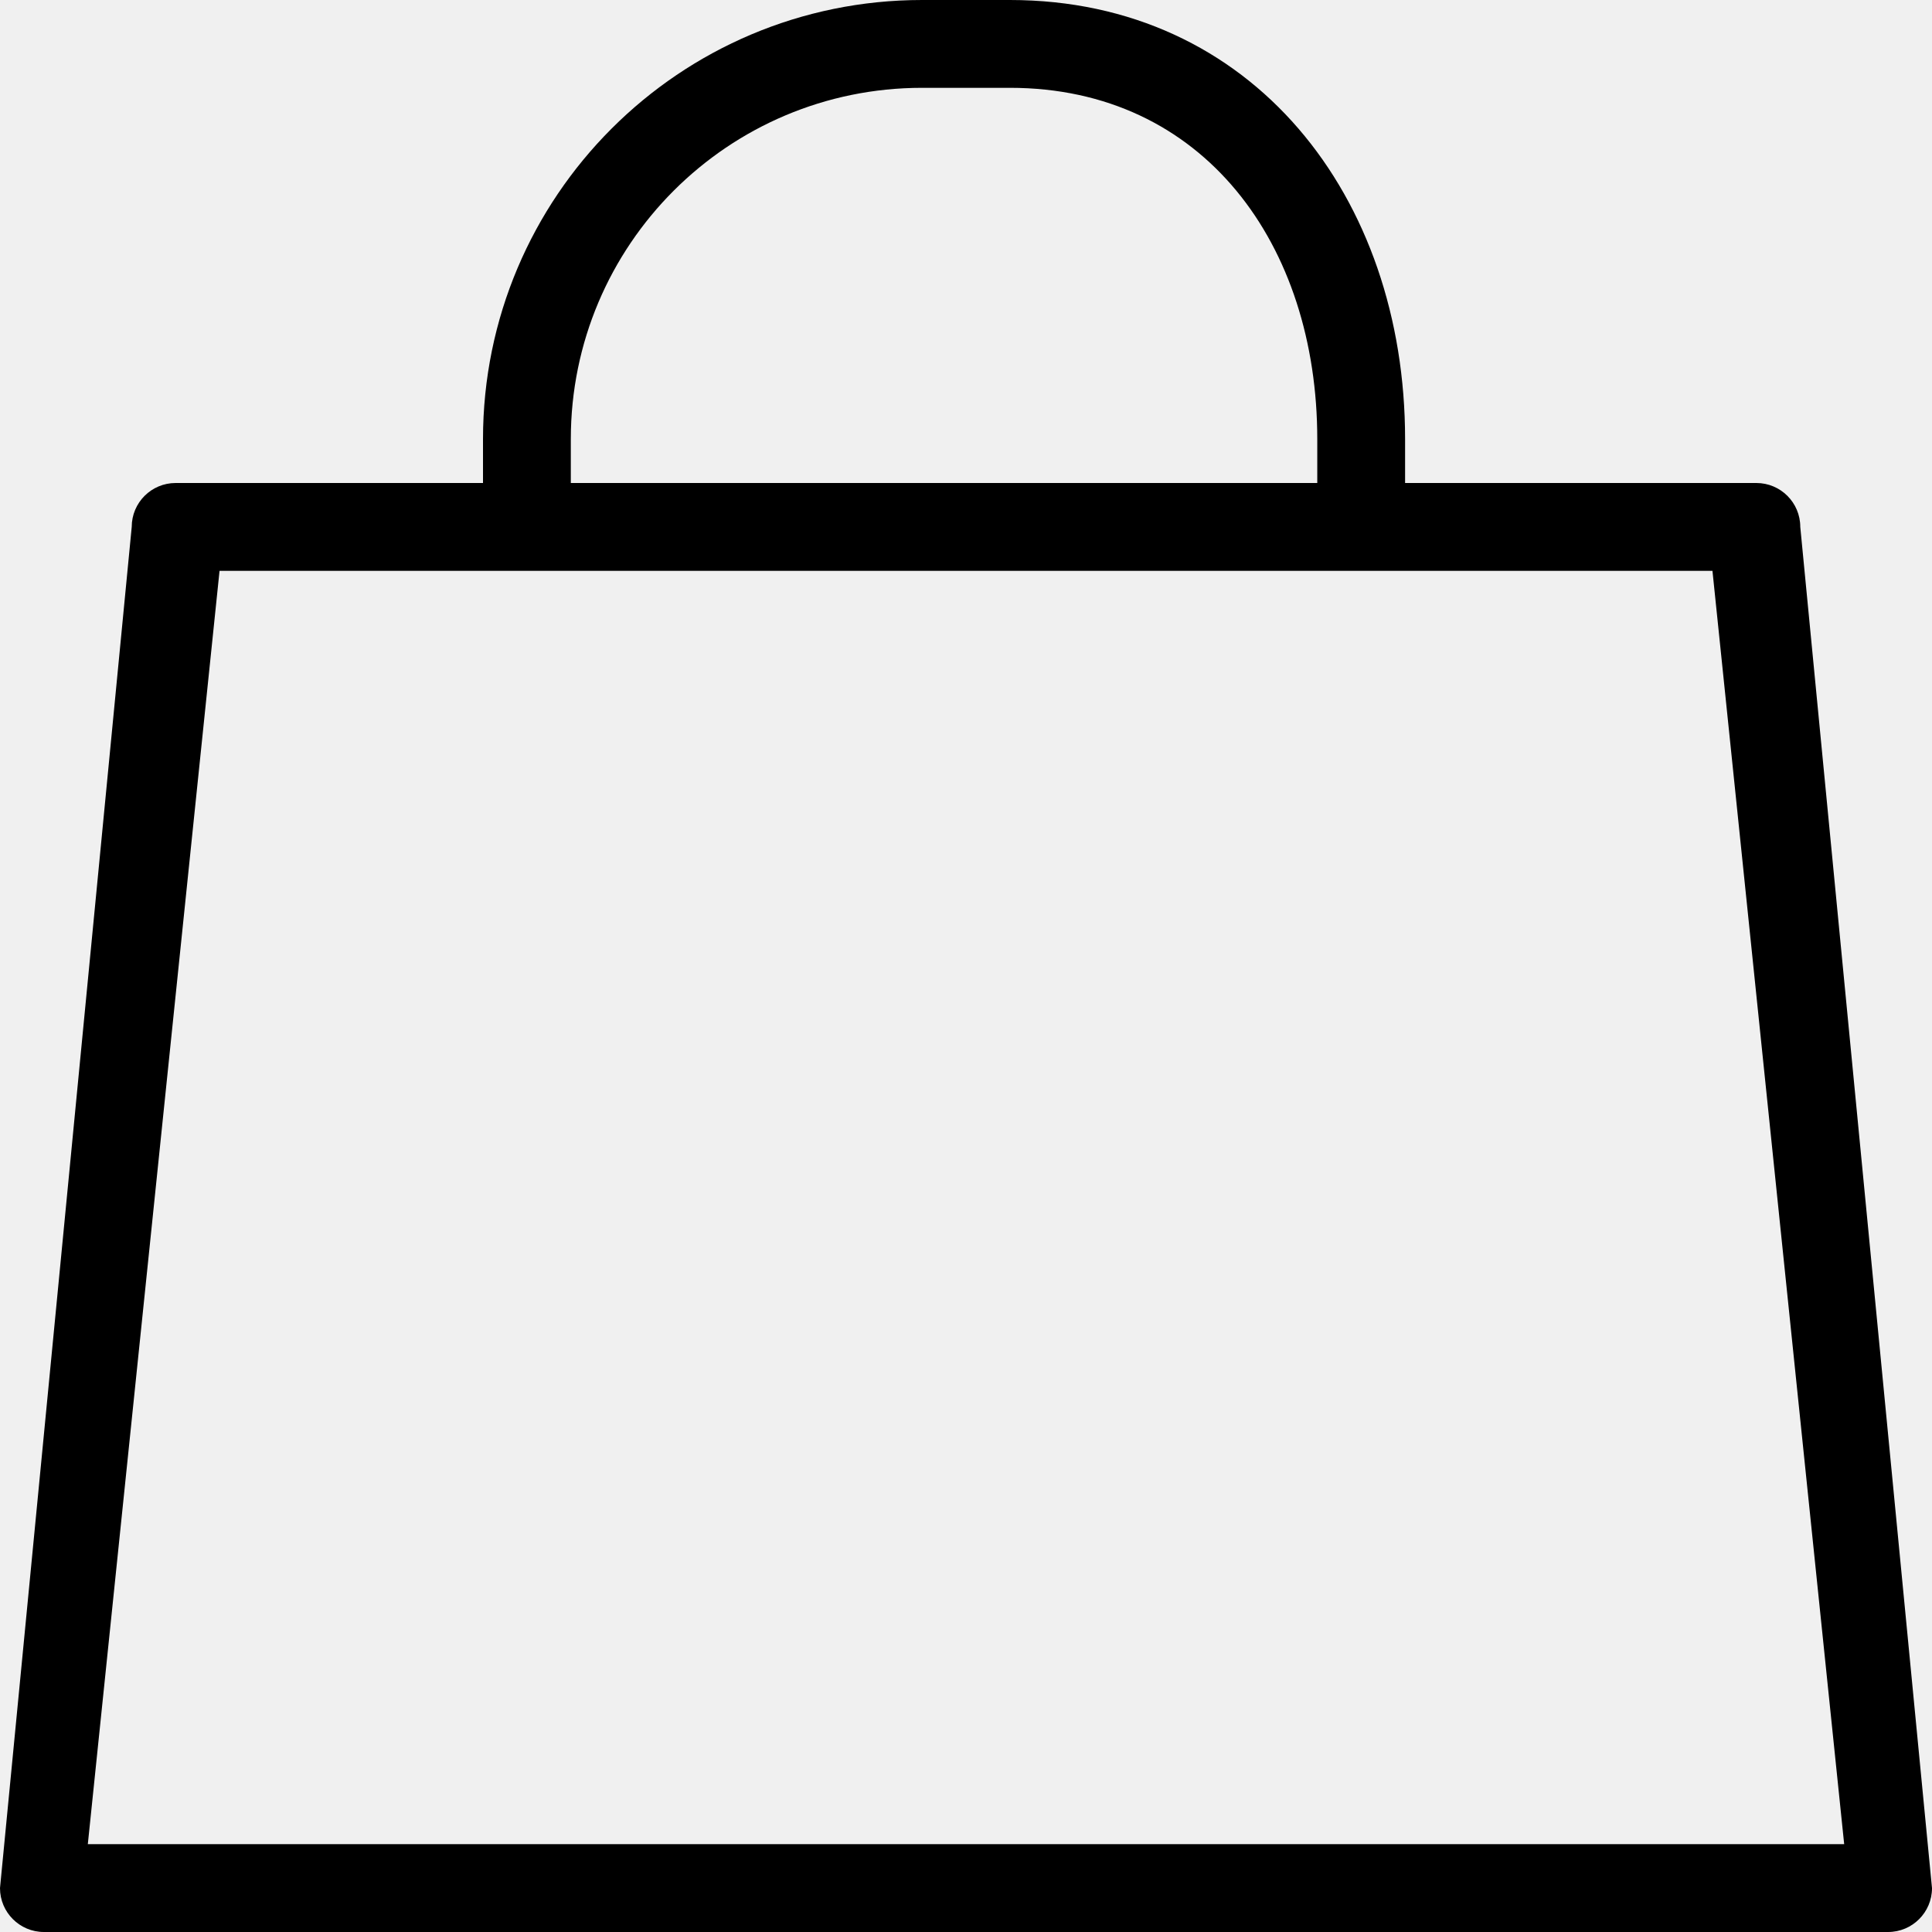
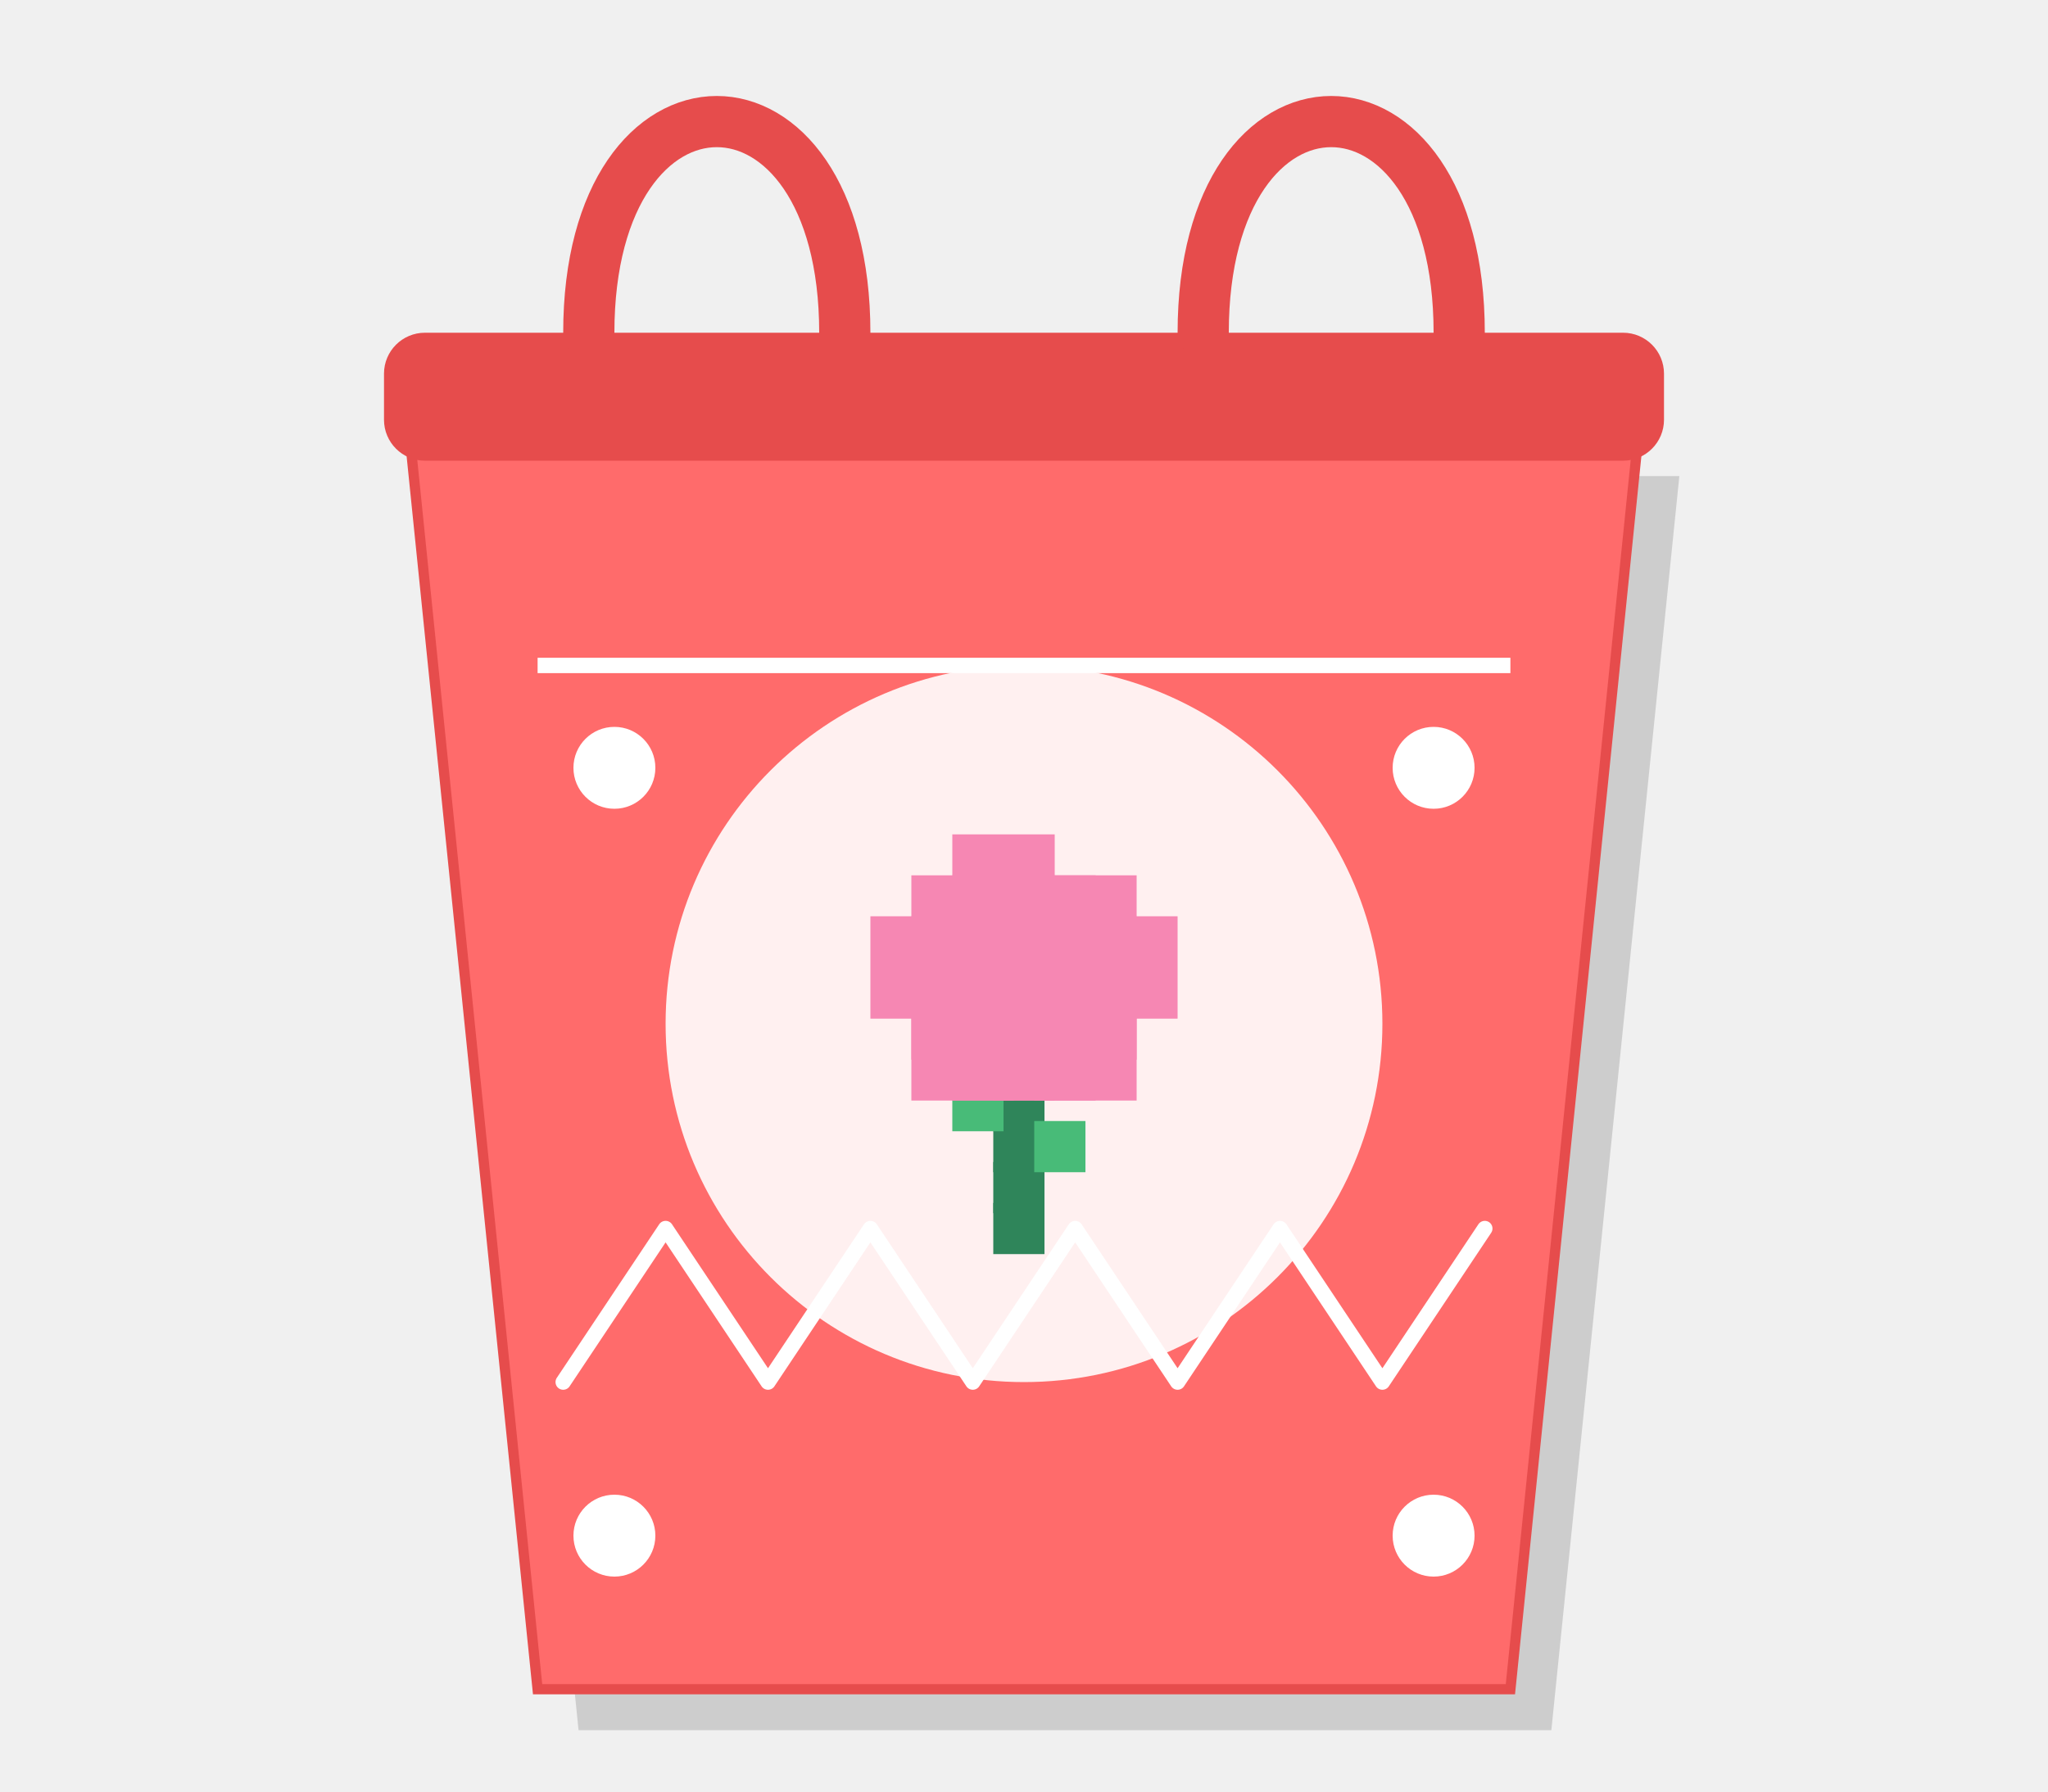
- <svg xmlns="http://www.w3.org/2000/svg" version="1.1" viewBox="0 0 44 44" enable-background="new 0 0 44 44">
+ <svg xmlns="http://www.w3.org/2000/svg" viewBox="50 80 400 350">
  <g>
-     <g>
-       <g>
-         <path fill-rule="evenodd" d="M41,12c0-0.553-0.448-1-1-1H4c-0.552,0-1,0.447-1,1L0,43     c0,0.552,0.448,1,1,1h42c0.552,0,1-0.448,1-1L41,12z M2,42l3-29h34l3,29H2z" />
-       </g>
+     <path d="M130,165 L370,165 L345,410 L155,410 Z" fill="#00000025" transform="translate(8,8)" />
+     <path d="M130,165 L370,165 L345,410 L155,410 Z" fill="#ff6b6b" stroke="#e64c4c" stroke-width="2" />
+     <rect x="125" y="145" width="250" height="25" fill="#e64c4c" rx="8" ry="8" />
+     <path d="M165,145 C165,90 215,90 215,145" fill="none" stroke="#e64c4c" stroke-width="10" stroke-linecap="round" />
+     <path d="M285,145 C285,90 335,90 335,145" fill="none" stroke="#e64c4c" stroke-width="10" stroke-linecap="round" />
+     <path d="M155,210 L345,210" stroke="white" stroke-width="3" stroke-dasharray="0,0" />
+     <circle cx="250" cy="280" r="70" fill="white" opacity="0.9" />
+     <g transform="translate(212, 227)">
+       <rect x="32" y="48" width="10" height="10" fill="#2f855a" />
+       <rect x="32" y="56" width="10" height="10" fill="#2f855a" />
+       <rect x="32" y="64" width="10" height="10" fill="#2f855a" />
+       <rect x="32" y="72" width="10" height="10" fill="#2f855a" />
+       <rect x="32" y="80" width="10" height="10" fill="#2f855a" />
+       <rect x="32" y="88" width="10" height="10" fill="#2f855a" />
+       <rect x="24" y="64" width="10" height="10" fill="#48bb78" />
+       <rect x="40" y="72" width="10" height="10" fill="#48bb78" />
+       <rect x="24" y="32" width="20" height="20" fill="#f687b3" />
+       <rect x="24" y="40" width="20" height="20" fill="#f687b3" />
+       <rect x="32" y="32" width="20" height="20" fill="#f687b3" />
+       <rect x="32" y="40" width="20" height="20" fill="#f687b3" />
+       <rect x="24" y="16" width="20" height="20" fill="#f687b3" />
+       <rect x="24" y="24" width="20" height="20" fill="#f687b3" />
+       <rect x="32" y="24" width="20" height="20" fill="#f687b3" />
+       <rect x="40" y="32" width="20" height="20" fill="#f687b3" />
+       <rect x="48" y="32" width="20" height="20" fill="#f687b3" />
+       <rect x="40" y="40" width="20" height="20" fill="#f687b3" />
+       <rect x="24" y="48" width="20" height="20" fill="#f687b3" />
+       <rect x="32" y="48" width="20" height="20" fill="#f687b3" />
+       <rect x="8" y="32" width="20" height="20" fill="#f687b3" />
+       <rect x="16" y="32" width="20" height="20" fill="#f687b3" />
+       <rect x="16" y="40" width="20" height="20" fill="#f687b3" />
+       <rect x="40" y="24" width="20" height="20" fill="#f687b3" />
+       <rect x="40" y="48" width="20" height="20" fill="#f687b3" />
+       <rect x="16" y="48" width="20" height="20" fill="#f687b3" />
+       <rect x="16" y="24" width="20" height="20" fill="#f687b3" />
    </g>
-     <g>
-       <g>
-         <path d="m23,0h-2c-5.523,0-10,4.477-10,10v1h2v-1c0-4.418 3.581-8 8-8h2c4.419,0 7,3.582 7,8v1h2v-1c0-5.523-3.477-10-9-10z" />
-       </g>
-     </g>
+     <path d="M160,350 L180,320 L200,350 L220,320 L240,350 L260,320 L280,350 L300,320 L320,350 L340,320" fill="none" stroke="white" stroke-width="3" stroke-linecap="round" stroke-linejoin="round" />
+     <circle cx="170" cy="230" r="8" fill="white" />
+     <circle cx="330" cy="230" r="8" fill="white" />
+     <circle cx="170" cy="380" r="8" fill="white" />
+     <circle cx="330" cy="380" r="8" fill="white" />
  </g>
</svg>
